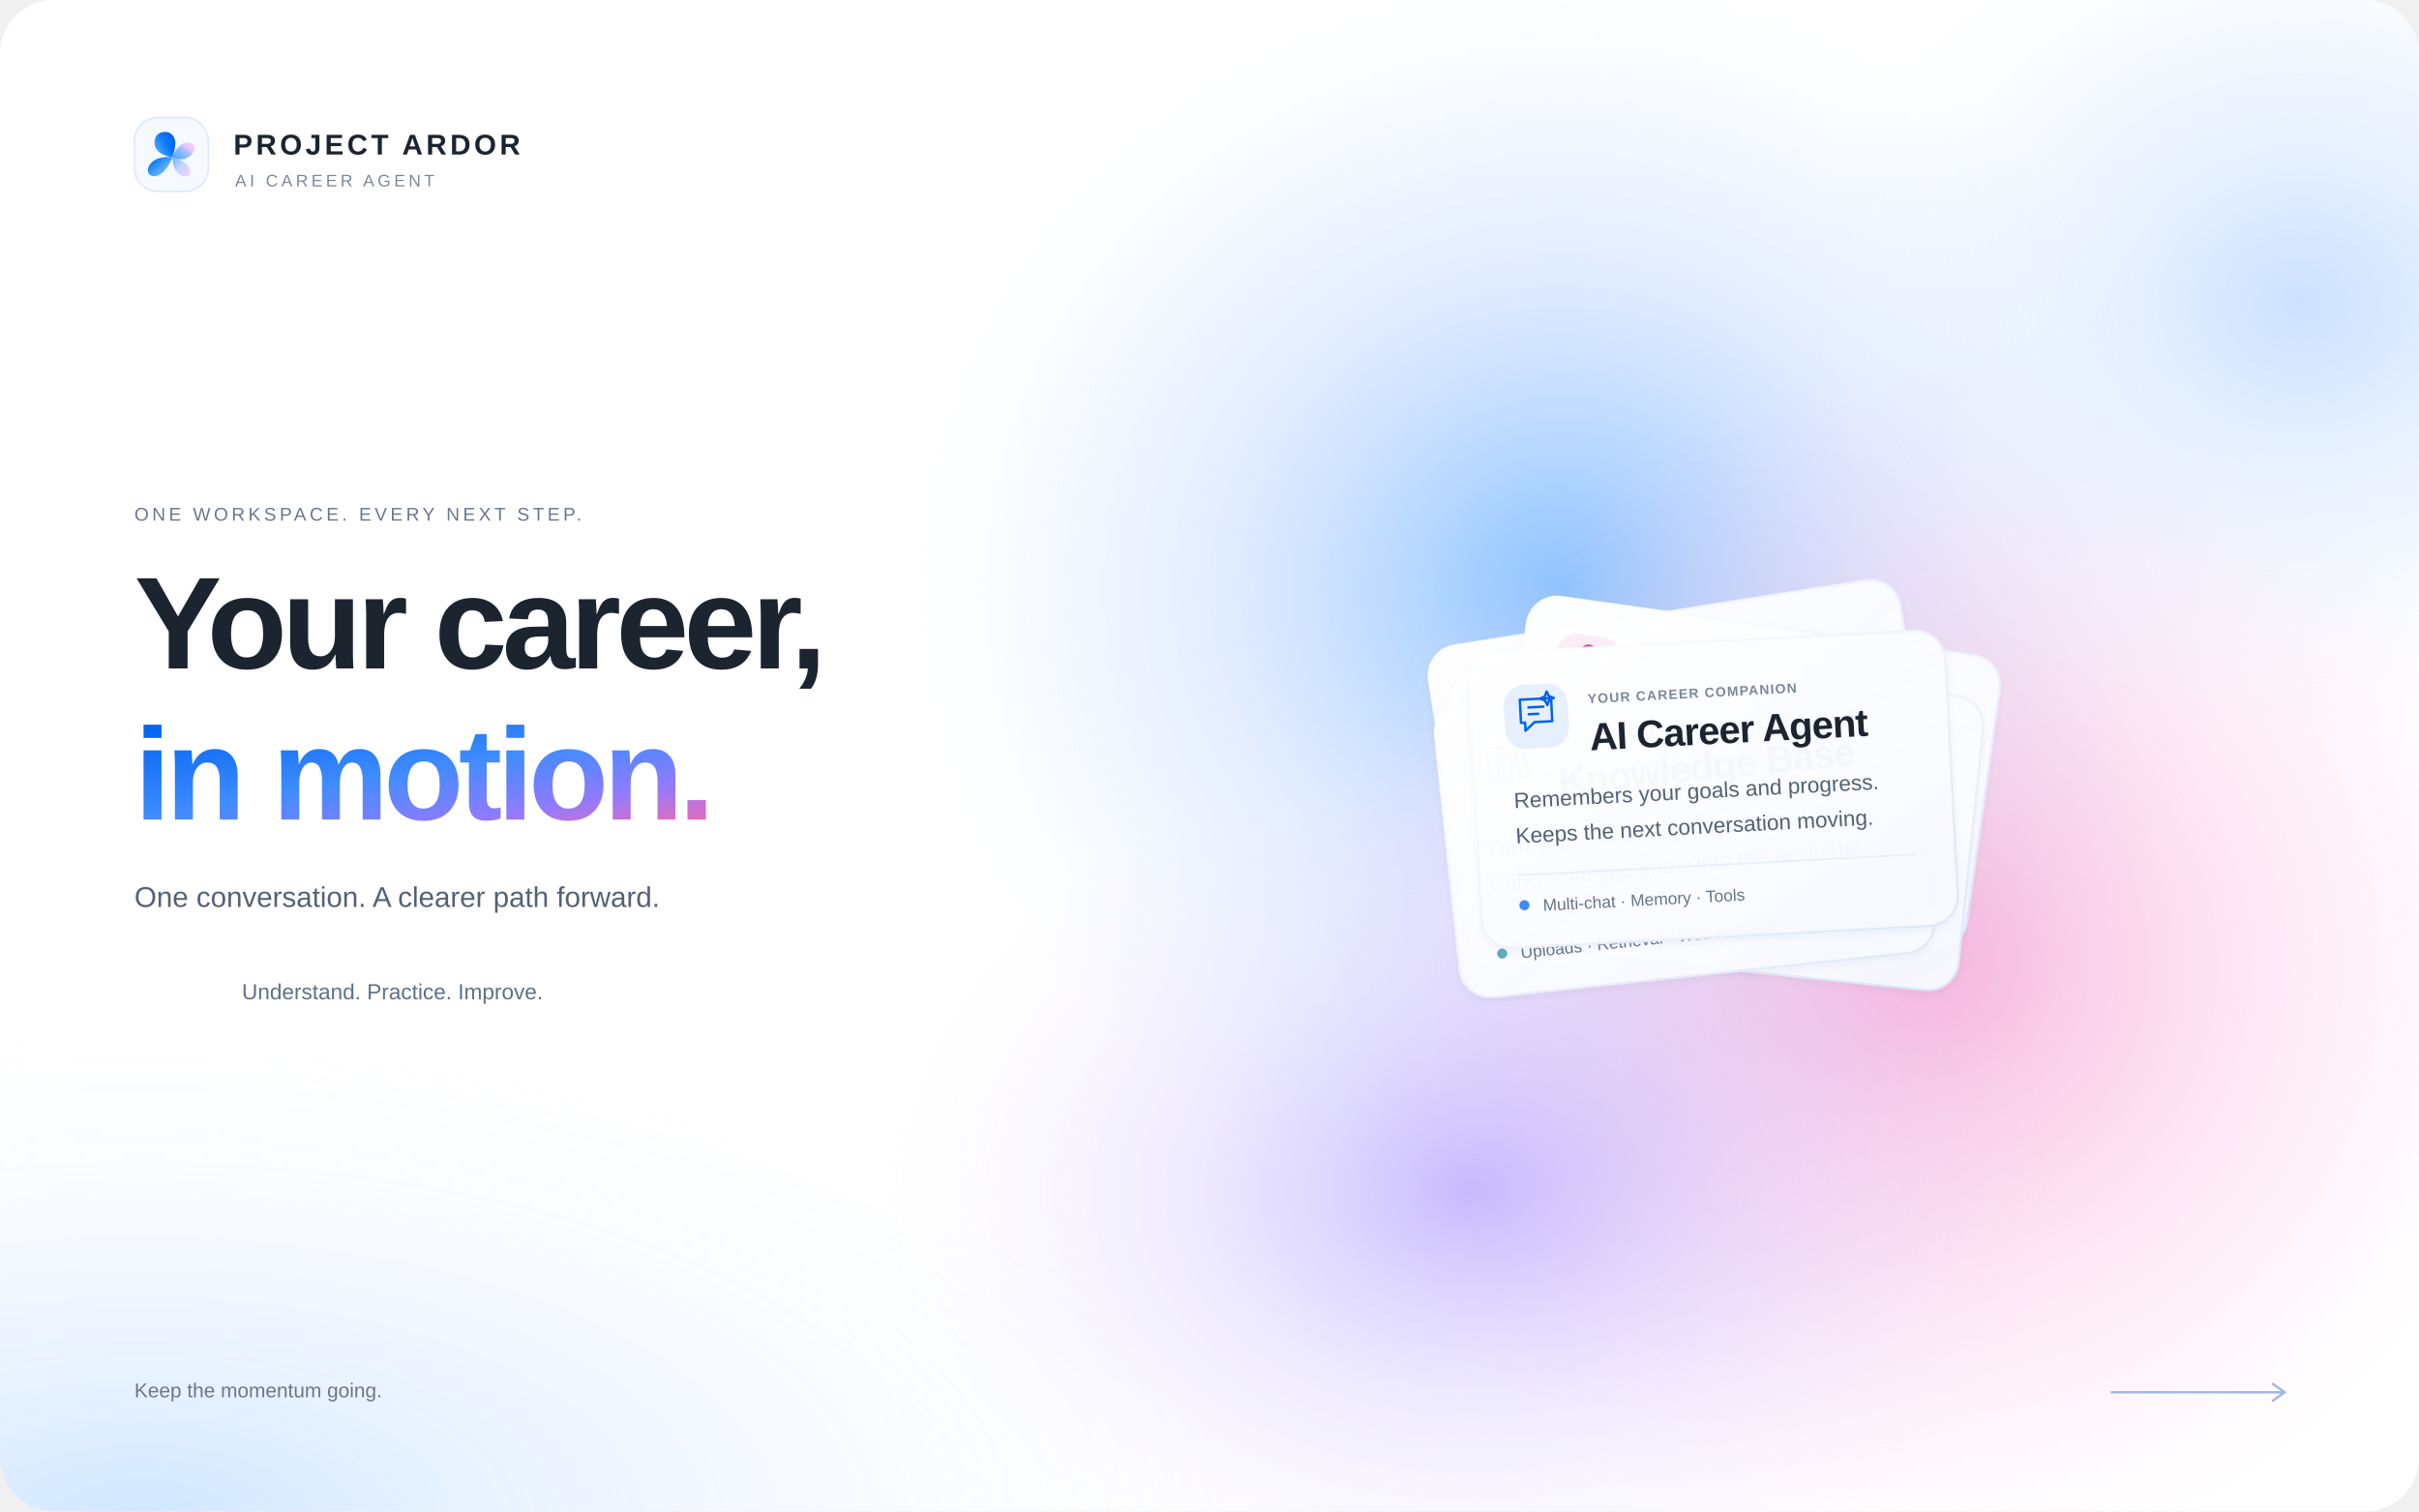
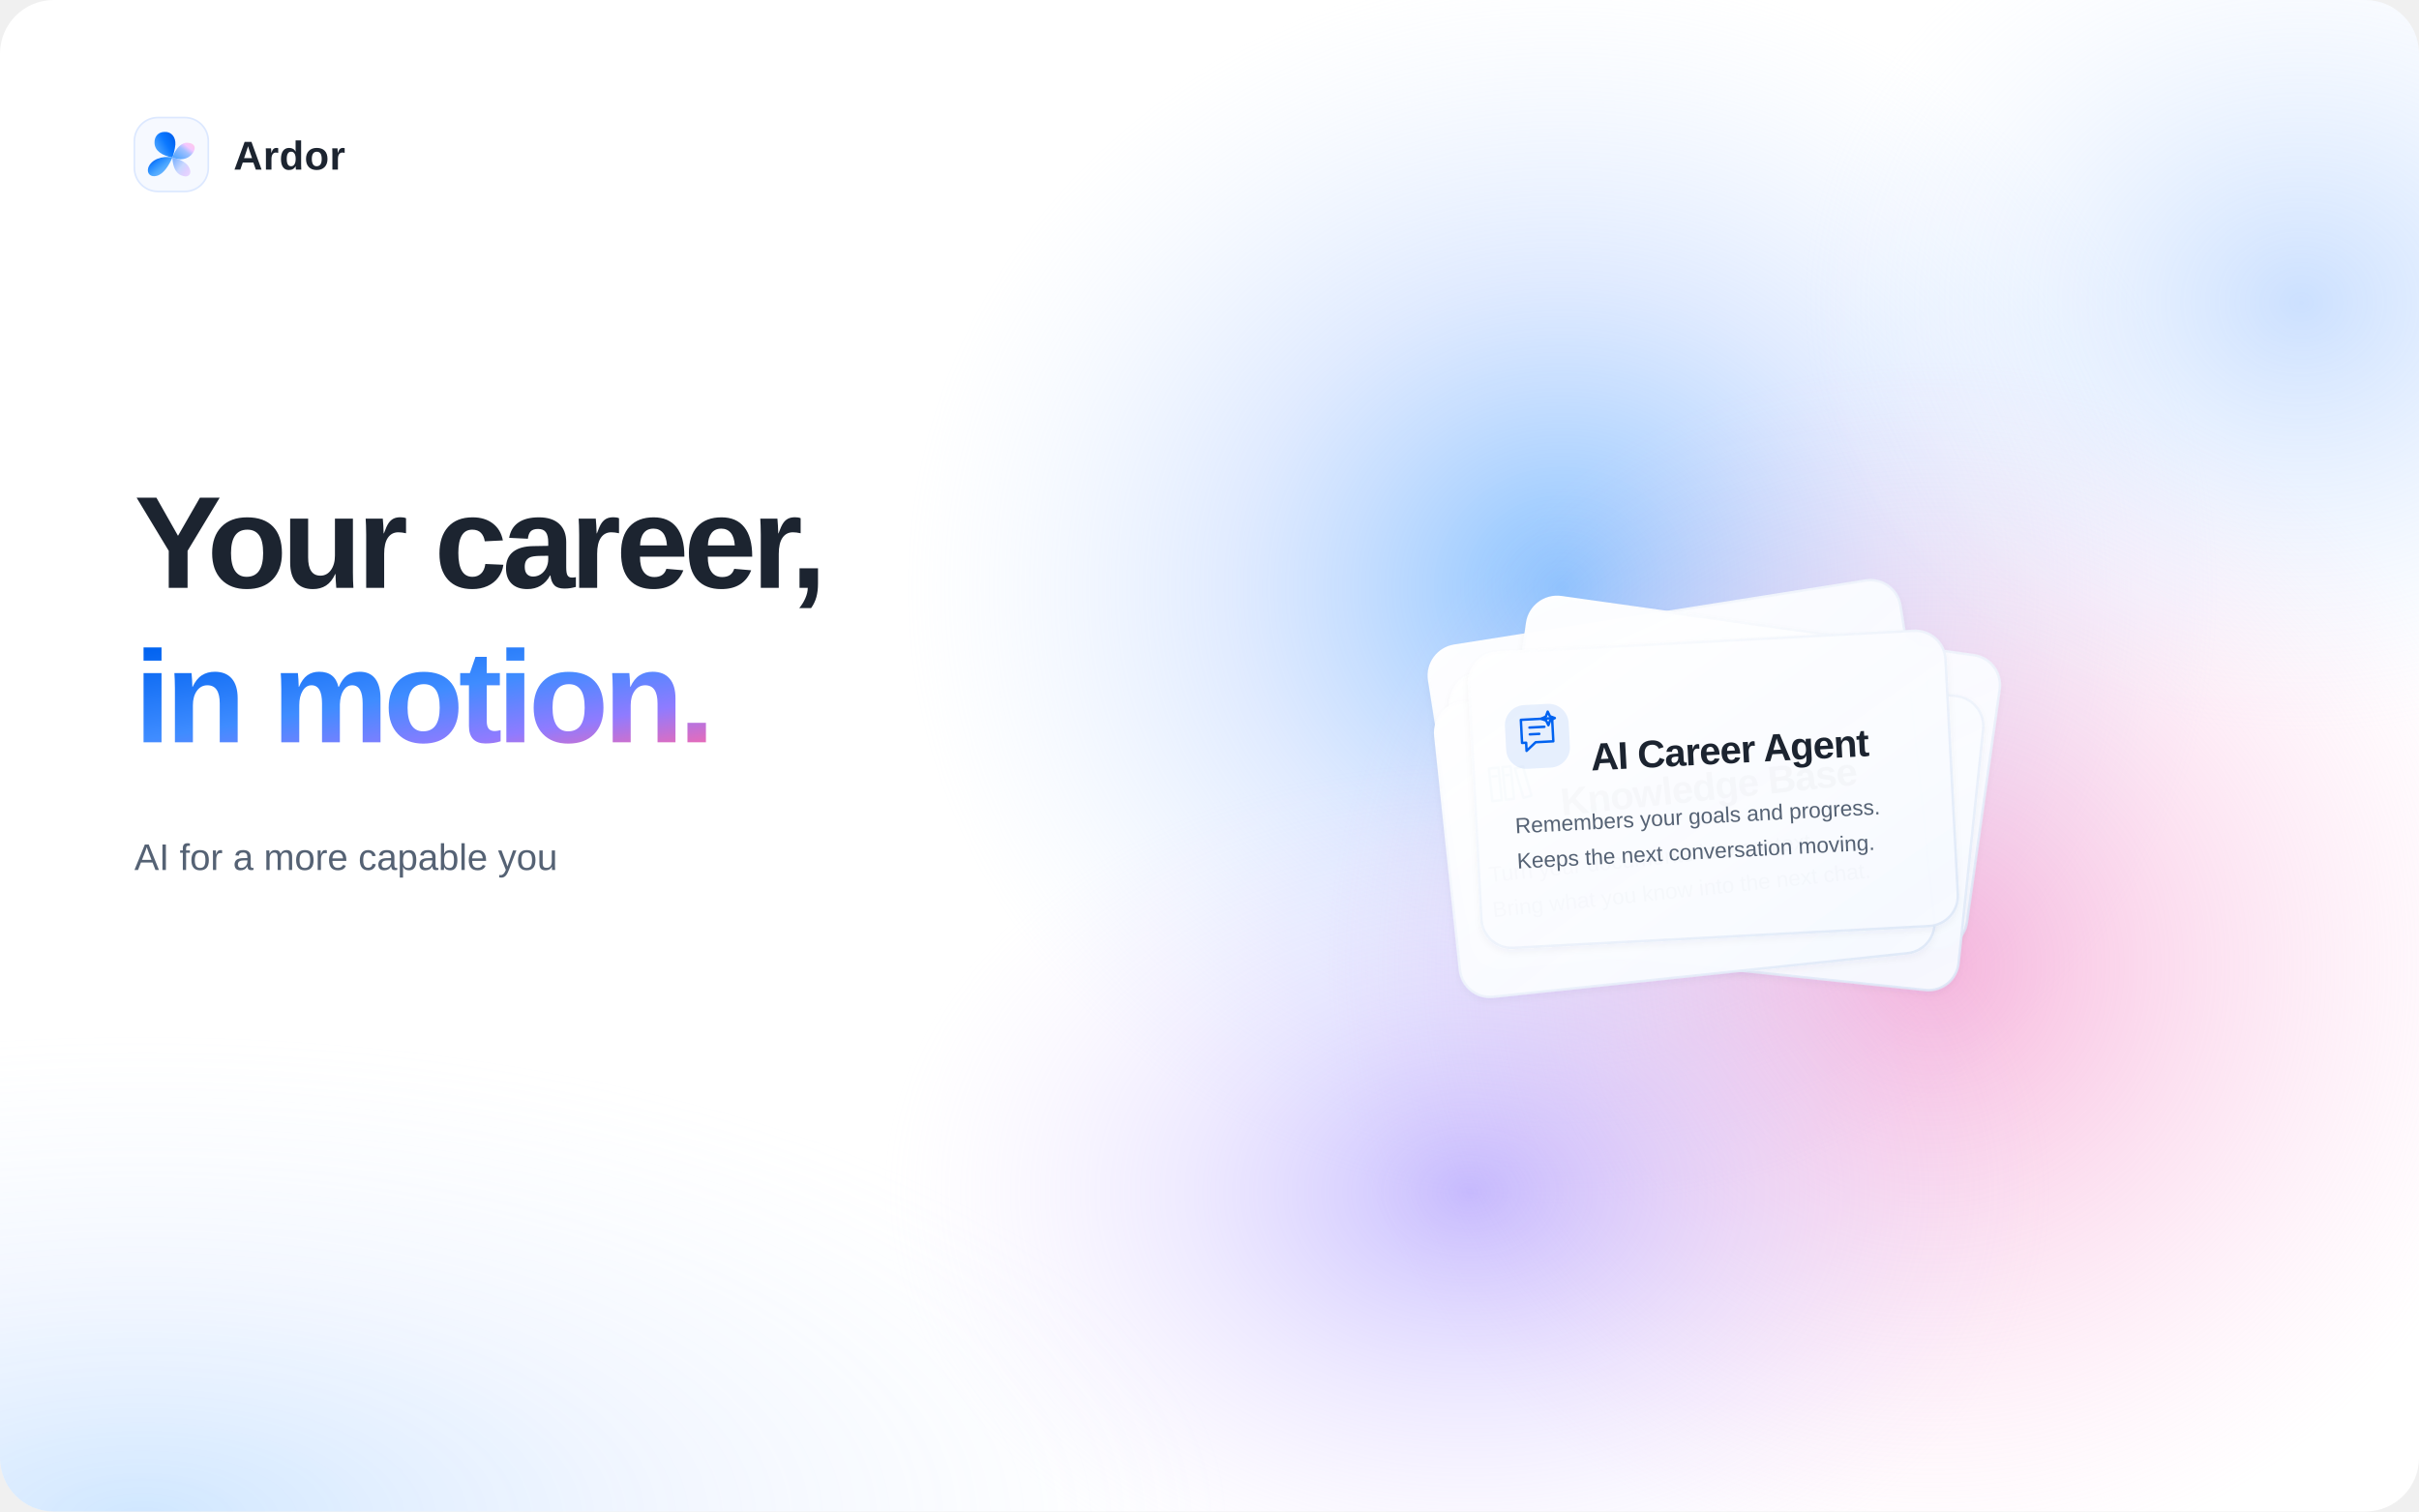
<svg xmlns="http://www.w3.org/2000/svg" width="1440" height="900" viewBox="0 0 1440 900" role="img" aria-labelledby="ardor-title ardor-description">
  <defs>
    <linearGradient id="ardor-accent" x1="0" y1="0" x2="1" y2="1">
      <stop stop-color="#0062f0" />
      <stop offset=".48" stop-color="#3f8cff" />
      <stop offset=".78" stop-color="#8f7bff" />
      <stop offset="1" stop-color="#e86bb8" />
    </linearGradient>
    <radialGradient id="blue">
      <stop stop-color="#4aa3ff" stop-opacity=".66" />
      <stop offset=".5" stop-color="#9fc0ff" stop-opacity=".32" />
      <stop offset="1" stop-color="#cfe3ff" stop-opacity="0" />
    </radialGradient>
    <radialGradient id="pink">
      <stop stop-color="#f07ac0" stop-opacity=".55" />
      <stop offset=".52" stop-color="#f7a8d6" stop-opacity=".28" />
      <stop offset="1" stop-color="#ffc9ec" stop-opacity="0" />
    </radialGradient>
    <radialGradient id="violet">
      <stop stop-color="#8f7bff" stop-opacity=".5" />
      <stop offset=".48" stop-color="#b9a8ff" stop-opacity=".24" />
      <stop offset="1" stop-color="#e8d4ff" stop-opacity="0" />
    </radialGradient>
    <radialGradient id="mist">
      <stop stop-color="#7fb2ff" stop-opacity=".4" />
      <stop offset="1" stop-color="#dbe9ff" stop-opacity="0" />
    </radialGradient>
    <linearGradient id="mark-top" x1=".16" y1=".8" x2=".94" y2=".24">
      <stop stop-color="#4aa3ff" />
      <stop offset=".55" stop-color="#0b78ff" />
      <stop offset="1" stop-color="#0062f0" />
    </linearGradient>
    <linearGradient id="mark-pink" x1="0" y1=".9" x2=".9" y2=".05">
      <stop stop-color="#4aa3ff" />
      <stop offset=".55" stop-color="#9fc0ff" />
      <stop offset=".77" stop-color="#f3c7ff" />
      <stop offset="1" stop-color="#ffc9ec" />
    </linearGradient>
    <linearGradient id="mark-lilac" x1="0" y1=".15" x2=".95" y2=".9">
      <stop stop-color="#7fb2ff" />
      <stop offset=".5" stop-color="#c9d8ff" />
      <stop offset=".78" stop-color="#dfd0ff" />
      <stop offset="1" stop-color="#e8d4ff" />
    </linearGradient>
    <linearGradient id="mark-left" x1=".1" y1=".2" x2=".76" y2=".88">
      <stop stop-color="#005df0" />
      <stop offset=".24" stop-color="#1f86ff" />
      <stop offset=".62" stop-color="#4ea8ff" />
      <stop offset="1" stop-color="#73b8ff" />
    </linearGradient>
    <linearGradient id="card" x1="0" y1="0" x2="1" y2="1">
      <stop stop-color="#fff" stop-opacity=".98" />
      <stop offset="1" stop-color="#f6f9ff" stop-opacity=".97" />
    </linearGradient>
    <linearGradient id="card-edge" x1="0" y1="0" x2="1" y2="1">
      <stop stop-color="#fff" />
      <stop offset="1" stop-color="#dbe6f7" stop-opacity=".85" />
    </linearGradient>
    <filter id="card-shadow" x="-35%" y="-45%" width="180%" height="220%">
      <feDropShadow dx="0" dy="12" stdDeviation="13" flood-color="#1b3659" flood-opacity=".12" />
      <feDropShadow dx="0" dy="2" stdDeviation="2" flood-color="#2a4a73" flood-opacity=".04" />
    </filter>
    <clipPath id="canvas-clip">
      <rect width="1440" height="900" rx="32" />
    </clipPath>
  </defs>
  <style>
text{font-family:'Segoe UI','Microsoft YaHei','PingFang SC',Arial,sans-serif}
.module{animation-duration:12s;animation-iteration-count:infinite;animation-timing-function:cubic-bezier(.22,1,.32,1)}
.title{font-size:23px;font-weight:650;fill:#1c2430;letter-spacing:-.5px}
- .eyebrow{font-size:8px;font-weight:650;letter-spacing:.7px;fill:#7b8798}
.detail{font-size:13px;fill:#556274}
- .tag{font-size:10px;fill:#66758a}
.halo{animation:ambient 12s ease-in-out infinite;transform-origin:1020px 470px}
@keyframes ambient{0%,100%{opacity:.72;transform:scale(.92)}40%,72%{opacity:1;transform:scale(1.04)}}
.module-resume{transform:translate(-18px,-18px) rotate(-9deg);animation-name:unfold-resume}
 @keyframes unfold-resume{0%,15%{transform:translate(-18px,-18px) rotate(-9deg)}35%,70%{transform:translate(-158px,-192px) rotate(-2deg)}89%,100%{transform:translate(-18px,-18px) rotate(-9deg)}}
 .still .module-resume{animation:none;transform:translate(-158px,-192px) rotate(-2deg)}
 @media(prefers-reduced-motion:reduce){.module-resume{animation:none;transform:translate(-158px,-192px) rotate(-2deg)}}
.module-interview{transform:translate(20px,-10px) rotate(8deg);animation-name:unfold-interview}
 @keyframes unfold-interview{0%,15.65%{transform:translate(20px,-10px) rotate(8deg)}35.65%,70.4%{transform:translate(158px,-192px) rotate(2deg)}89.55%,100%{transform:translate(20px,-10px) rotate(8deg)}}
 .still .module-interview{animation:none;transform:translate(158px,-192px) rotate(2deg)}
 @media(prefers-reduced-motion:reduce){.module-interview{animation:none;transform:translate(158px,-192px) rotate(2deg)}}
.module-recap{transform:translate(-9px,8px) rotate(-5deg);animation-name:unfold-recap}
 @keyframes unfold-recap{0%,16.3%{transform:translate(-9px,8px) rotate(-5deg)}36.3%,70.8%{transform:translate(-158px,0px) rotate(-1deg)}90.1%,100%{transform:translate(-9px,8px) rotate(-5deg)}}
 .still .module-recap{animation:none;transform:translate(-158px,0px) rotate(-1deg)}
 @media(prefers-reduced-motion:reduce){.module-recap{animation:none;transform:translate(-158px,0px) rotate(-1deg)}}
.module-learning{transform:translate(12px,19px) rotate(6deg);animation-name:unfold-learning}
 @keyframes unfold-learning{0%,16.95%{transform:translate(12px,19px) rotate(6deg)}36.95%,71.2%{transform:translate(158px,0px) rotate(1deg)}90.65%,100%{transform:translate(12px,19px) rotate(6deg)}}
 .still .module-learning{animation:none;transform:translate(158px,0px) rotate(1deg)}
 @media(prefers-reduced-motion:reduce){.module-learning{animation:none;transform:translate(158px,0px) rotate(1deg)}}
.module-knowledge{transform:translate(-17px,23px) rotate(-6deg);animation-name:unfold-knowledge}
 @keyframes unfold-knowledge{0%,17.6%{transform:translate(-17px,23px) rotate(-6deg)}37.6%,71.6%{transform:translate(-158px,192px) rotate(-2deg)}91.2%,100%{transform:translate(-17px,23px) rotate(-6deg)}}
 .still .module-knowledge{animation:none;transform:translate(-158px,192px) rotate(-2deg)}
 @media(prefers-reduced-motion:reduce){.module-knowledge{animation:none;transform:translate(-158px,192px) rotate(-2deg)}}
.module-agent{transform:translate(0px,0px) rotate(-3deg);animation-name:unfold-agent}
 @keyframes unfold-agent{0%,18.25%{transform:translate(0px,0px) rotate(-3deg)}38.25%,72%{transform:translate(158px,192px) rotate(2deg)}91.75%,100%{transform:translate(0px,0px) rotate(-3deg)}}
 .still .module-agent{animation:none;transform:translate(158px,192px) rotate(2deg)}
 @media(prefers-reduced-motion:reduce){.module-agent{animation:none;transform:translate(158px,192px) rotate(2deg)}}
@media(prefers-reduced-motion:reduce){.halo{animation:none}}
.still .halo{animation:none}
</style>
  <g clip-path="url(#canvas-clip)">
    <rect width="1440" height="900" fill="#ffffff" />
    <g class="halo">
      <ellipse cx="930" cy="350" rx="390" ry="370" fill="url(#blue)" />
      <ellipse cx="1150" cy="575" rx="360" ry="360" fill="url(#pink)" />
      <ellipse cx="875" cy="710" rx="350" ry="260" fill="url(#violet)" />
      <ellipse cx="1370" cy="180" rx="300" ry="260" fill="url(#mist)" />
      <ellipse cx="85" cy="905" rx="650" ry="290" fill="url(#blue)" opacity=".4" />
    </g>
    <g transform="translate(80 70)">
      <rect width="44" height="44" rx="14" fill="#f6f9ff" stroke="#dce8ff" stroke-width="1" />
      <svg x="6" y="6" width="32" height="32" viewBox="109.5 97 340 340">
        <path d="M286 286 C225 274 174 247 173 192 C172 154 196 124 237 124 C280 122 308 157 305 204 C303 233 291 274 286 286Z" fill="url(#mark-top)" />
        <path d="M286 286 C306 228 346 188 384 193 C418 195 436 214 423 244 C406 284 353 314 286 286Z" fill="url(#mark-pink)" />
        <path d="M286 286 C339 297 381 321 394 354 C412 391 385 412 359 404 C311 395 289 352 286 286Z" fill="url(#mark-lilac)" />
        <path d="M286 286 C264 337 230 391 187 402 C150 412 123 389 133 352 C151 298 222 273 286 286Z" fill="url(#mark-left)" />
      </svg>
-       <text x="59" y="22" fill="#1c2430" font-size="17" font-weight="750" letter-spacing="2">PROJECT ARDOR</text>
-       <text x="60" y="41" fill="#7b8798" font-size="10" letter-spacing="2">AI CAREER AGENT</text>
-     </g>
-     <g transform="translate(80 310)">
-       <text y="0" fill="#6b7788" font-size="11" letter-spacing="2">ONE WORKSPACE. EVERY NEXT STEP.</text>
-       <text y="88" fill="#1c2430" font-size="78" font-weight="700" letter-spacing="-3">Your career,</text>
-       <text y="178" fill="url(#ardor-accent)" font-size="78" font-weight="700" letter-spacing="-3">in motion.</text>
-       <text y="230" fill="#556274" font-size="17">One conversation. A clearer path forward.</text>
-       <path d="M0 280H48" stroke="url(#ardor-accent)" stroke-width="3" stroke-linecap="round" />
-       <text x="64" y="285" fill="#607086" font-size="13">Understand. Practice. Improve.</text>
+       <text x="59" y="31" fill="#1c2430" font-size="24" font-weight="750" letter-spacing=".3">Ardor</text>
+     </g>
+     <g transform="translate(80 350)">
+       <text y="0" fill="#1c2430" font-size="78" font-weight="700" letter-spacing="-3">Your career,</text>
+       <text y="92" fill="url(#ardor-accent)" font-size="78" font-weight="700" letter-spacing="-3">in motion.</text>
+       <text y="168" fill="#556274" font-size="22">AI for a more capable you</text>
    </g>
    <g transform="translate(1020 470)">
      <g class="module module-resume" data-feature="resume">
        <g transform="translate(-142 -88)">
          <rect width="284" height="176" rx="18" fill="url(#card)" stroke="url(#card-edge)" stroke-width="1.5" filter="url(#card-shadow)" />
-           <rect x="20" y="20" width="38" height="38" rx="12" fill="#0b78ff" fill-opacity=".09" />
-           <g transform="translate(24 23) scale(.81)" fill="none" stroke="#0b78ff" stroke-width="1.8" stroke-linecap="round" stroke-linejoin="round">
+           <rect x="20" y="32" width="38" height="38" rx="12" fill="#0b78ff" fill-opacity=".09" />
+           <g transform="translate(24 35) scale(.81)" fill="none" stroke="#0b78ff" stroke-width="1.8" stroke-linecap="round" stroke-linejoin="round">
            <path d="M9 5h10l5 5v20H9zM19 5v6h5M13 17h7M13 22h7M13 27h4" />
          </g>
-           <text class="eyebrow" x="70" y="33">UNDERSTAND YOUR STRENGTHS</text>
-           <text class="title" x="70" y="61">Résumé Insights</text>
-           <text class="detail" x="23" y="93">See what your experience says.</text>
-           <text class="detail" x="23" y="114">Make your next application stronger.</text>
-           <path d="M23 133H261" stroke="#e6eef9" />
-           <circle cx="26" cy="151" r="3" fill="#0b78ff" opacity=".75" />
-           <text class="tag" x="37" y="155">PDF / DOCX · Structured reports</text>
+           <text class="title" x="70" y="73">Résumé Insights</text>
+           <text class="detail" x="23" y="108">See what your experience says.</text>
+           <text class="detail" x="23" y="129">Make your next application stronger.</text>
        </g>
      </g>
      <g class="module module-interview" data-feature="interview">
        <g transform="translate(-142 -88)">
          <rect width="284" height="176" rx="18" fill="url(#card)" stroke="url(#card-edge)" stroke-width="1.5" filter="url(#card-shadow)" />
-           <rect x="20" y="20" width="38" height="38" rx="12" fill="#d9549f" fill-opacity=".09" />
-           <g transform="translate(24 23) scale(.81)" fill="none" stroke="#d9549f" stroke-width="1.8" stroke-linecap="round" stroke-linejoin="round">
+           <rect x="20" y="32" width="38" height="38" rx="12" fill="#d9549f" fill-opacity=".09" />
+           <g transform="translate(24 35) scale(.81)" fill="none" stroke="#d9549f" stroke-width="1.8" stroke-linecap="round" stroke-linejoin="round">
            <rect x="13" y="4" width="10" height="18" rx="5" />
            <path d="M9 17v2a9 9 0 0 0 18 0v-2M18 28v5M13 33h10" />
          </g>
-           <text class="eyebrow" x="70" y="33">PRACTICE THE REAL THING</text>
-           <text class="title" x="70" y="61">Mock Interviews</text>
-           <text class="detail" x="23" y="93">Projects, technical and coding rounds.</text>
-           <text class="detail" x="23" y="114">Practice by text or real-time voice.</text>
-           <path d="M23 133H261" stroke="#e6eef9" />
-           <circle cx="26" cy="151" r="3" fill="#d9549f" opacity=".75" />
-           <text class="tag" x="37" y="155">Text / Voice · Answer feedback</text>
+           <text class="title" x="70" y="73">Mock Interviews</text>
+           <text class="detail" x="23" y="108">Projects, technical and coding rounds.</text>
+           <text class="detail" x="23" y="129">Practice by text or real-time voice.</text>
        </g>
      </g>
      <g class="module module-recap" data-feature="recap">
        <g transform="translate(-142 -88)">
          <rect width="284" height="176" rx="18" fill="url(#card)" stroke="url(#card-edge)" stroke-width="1.5" filter="url(#card-shadow)" />
-           <rect x="20" y="20" width="38" height="38" rx="12" fill="#7a5ce8" fill-opacity=".09" />
-           <g transform="translate(24 23) scale(.81)" fill="none" stroke="#7a5ce8" stroke-width="1.8" stroke-linecap="round" stroke-linejoin="round">
+           <rect x="20" y="32" width="38" height="38" rx="12" fill="#7a5ce8" fill-opacity=".09" />
+           <g transform="translate(24 35) scale(.81)" fill="none" stroke="#7a5ce8" stroke-width="1.8" stroke-linecap="round" stroke-linejoin="round">
            <path d="M27 11A12 12 0 1 0 30 22M27 5v7h-7M18 12v8l5 3" />
          </g>
-           <text class="eyebrow" x="70" y="33">TURN EXPERIENCE INTO PROGRESS</text>
-           <text class="title" x="70" y="61">Interview Recaps</text>
-           <text class="detail" x="23" y="93">Revisit every question and answer.</text>
-           <text class="detail" x="23" y="114">Find the gaps. Prepare your next move.</text>
-           <path d="M23 133H261" stroke="#e6eef9" />
-           <circle cx="26" cy="151" r="3" fill="#7a5ce8" opacity=".75" />
-           <text class="tag" x="37" y="155">Question-by-question · Weak spots</text>
+           <text class="title" x="70" y="73">Interview Recaps</text>
+           <text class="detail" x="23" y="108">Revisit every question and answer.</text>
+           <text class="detail" x="23" y="129">Find the gaps. Prepare your next move.</text>
        </g>
      </g>
      <g class="module module-learning" data-feature="learning">
        <g transform="translate(-142 -88)">
          <rect width="284" height="176" rx="18" fill="url(#card)" stroke="url(#card-edge)" stroke-width="1.5" filter="url(#card-shadow)" />
-           <rect x="20" y="20" width="38" height="38" rx="12" fill="#4b66e0" fill-opacity=".09" />
-           <g transform="translate(24 23) scale(.81)" fill="none" stroke="#4b66e0" stroke-width="1.8" stroke-linecap="round" stroke-linejoin="round">
+           <rect x="20" y="32" width="38" height="38" rx="12" fill="#4b66e0" fill-opacity=".09" />
+           <g transform="translate(24 35) scale(.81)" fill="none" stroke="#4b66e0" stroke-width="1.8" stroke-linecap="round" stroke-linejoin="round">
            <path d="M5 8c5-2 9-1 13 2 4-3 8-4 13-2v21c-5-2-9-1-13 2-4-3-8-4-13-2zM18 10v21M9 14h5M9 19h5M22 14h5M22 19h5" />
          </g>
-           <text class="eyebrow" x="70" y="33">MAKE IT STICK</text>
-           <text class="title" x="70" y="61">Learn &amp; Review</text>
-           <text class="detail" x="23" y="93">Lessons, exercises and flashcards.</text>
-           <text class="detail" x="23" y="114">Put your learning plan on the calendar.</text>
-           <path d="M23 133H261" stroke="#e6eef9" />
-           <circle cx="26" cy="151" r="3" fill="#4b66e0" opacity=".75" />
-           <text class="tag" x="37" y="155">Learning · Flashcards · Calendar</text>
+           <text class="title" x="70" y="73">Learn &amp; Review</text>
+           <text class="detail" x="23" y="108">Lessons, exercises and flashcards.</text>
+           <text class="detail" x="23" y="129">Put your learning plan on the calendar.</text>
        </g>
      </g>
      <g class="module module-knowledge" data-feature="knowledge">
        <g transform="translate(-142 -88)">
          <rect width="284" height="176" rx="18" fill="url(#card)" stroke="url(#card-edge)" stroke-width="1.5" filter="url(#card-shadow)" />
-           <rect x="20" y="20" width="38" height="38" rx="12" fill="#2f8fae" fill-opacity=".09" />
-           <g transform="translate(24 23) scale(.81)" fill="none" stroke="#2f8fae" stroke-width="1.8" stroke-linecap="round" stroke-linejoin="round">
+           <rect x="20" y="32" width="38" height="38" rx="12" fill="#2f8fae" fill-opacity=".09" />
+           <g transform="translate(24 35) scale(.81)" fill="none" stroke="#2f8fae" stroke-width="1.8" stroke-linecap="round" stroke-linejoin="round">
            <path d="M7 7h7v24H7zM17 7h6v24h-6zM26 9l6-1 4 22-6 1zM9 13h3M19 13h2" />
          </g>
-           <text class="eyebrow" x="70" y="33">YOUR KNOWLEDGE, CONNECTED</text>
-           <text class="title" x="70" y="61">Knowledge Base</text>
-           <text class="detail" x="23" y="93">Turn your documents into context.</text>
-           <text class="detail" x="23" y="114">Bring what you know into the next chat.</text>
-           <path d="M23 133H261" stroke="#e6eef9" />
-           <circle cx="26" cy="151" r="3" fill="#2f8fae" opacity=".75" />
-           <text class="tag" x="37" y="155">Uploads · Retrieval · Web research</text>
+           <text class="title" x="70" y="73">Knowledge Base</text>
+           <text class="detail" x="23" y="108">Turn your documents into context.</text>
+           <text class="detail" x="23" y="129">Bring what you know into the next chat.</text>
        </g>
      </g>
      <g class="module module-agent" data-feature="agent">
        <g transform="translate(-142 -88)">
          <rect width="284" height="176" rx="18" fill="url(#card)" stroke="url(#card-edge)" stroke-width="1.5" filter="url(#card-shadow)" />
-           <rect x="20" y="20" width="38" height="38" rx="12" fill="#0062f0" fill-opacity=".09" />
-           <g transform="translate(24 23) scale(.81)" fill="none" stroke="#0062f0" stroke-width="1.8" stroke-linecap="round" stroke-linejoin="round">
+           <rect x="20" y="32" width="38" height="38" rx="12" fill="#0062f0" fill-opacity=".09" />
+           <g transform="translate(24 35) scale(.81)" fill="none" stroke="#0062f0" stroke-width="1.8" stroke-linecap="round" stroke-linejoin="round">
            <path d="M7 7h23v17H17l-7 6v-6H7zM13 13h11M13 18h7" />
            <path d="m27 2 1.5 3.5L32 7l-3.5 1.5L27 12l-1.5-3.5L22 7l3.5-1.5z" />
          </g>
-           <text class="eyebrow" x="70" y="33">YOUR CAREER COMPANION</text>
-           <text class="title" x="70" y="61">AI Career Agent</text>
-           <text class="detail" x="23" y="93">Remembers your goals and progress.</text>
-           <text class="detail" x="23" y="114">Keeps the next conversation moving.</text>
-           <path d="M23 133H261" stroke="#e6eef9" />
-           <circle cx="26" cy="151" r="3" fill="#0062f0" opacity=".75" />
-           <text class="tag" x="37" y="155">Multi-chat · Memory · Tools</text>
-         </g>
-       </g>
-     </g>
-     <text x="80" y="832" fill="#6b7788" font-size="12">Keep the momentum going.</text>
-     <path d="M1257 829h103m-7-5 7 5-7 5" fill="none" stroke="#9fb8dd" stroke-width="1.4" stroke-linecap="round" />
+           <text class="title" x="70" y="73">AI Career Agent</text>
+           <text class="detail" x="23" y="108">Remembers your goals and progress.</text>
+           <text class="detail" x="23" y="129">Keeps the next conversation moving.</text>
+         </g>
+       </g>
+     </g>
  </g>
</svg>
